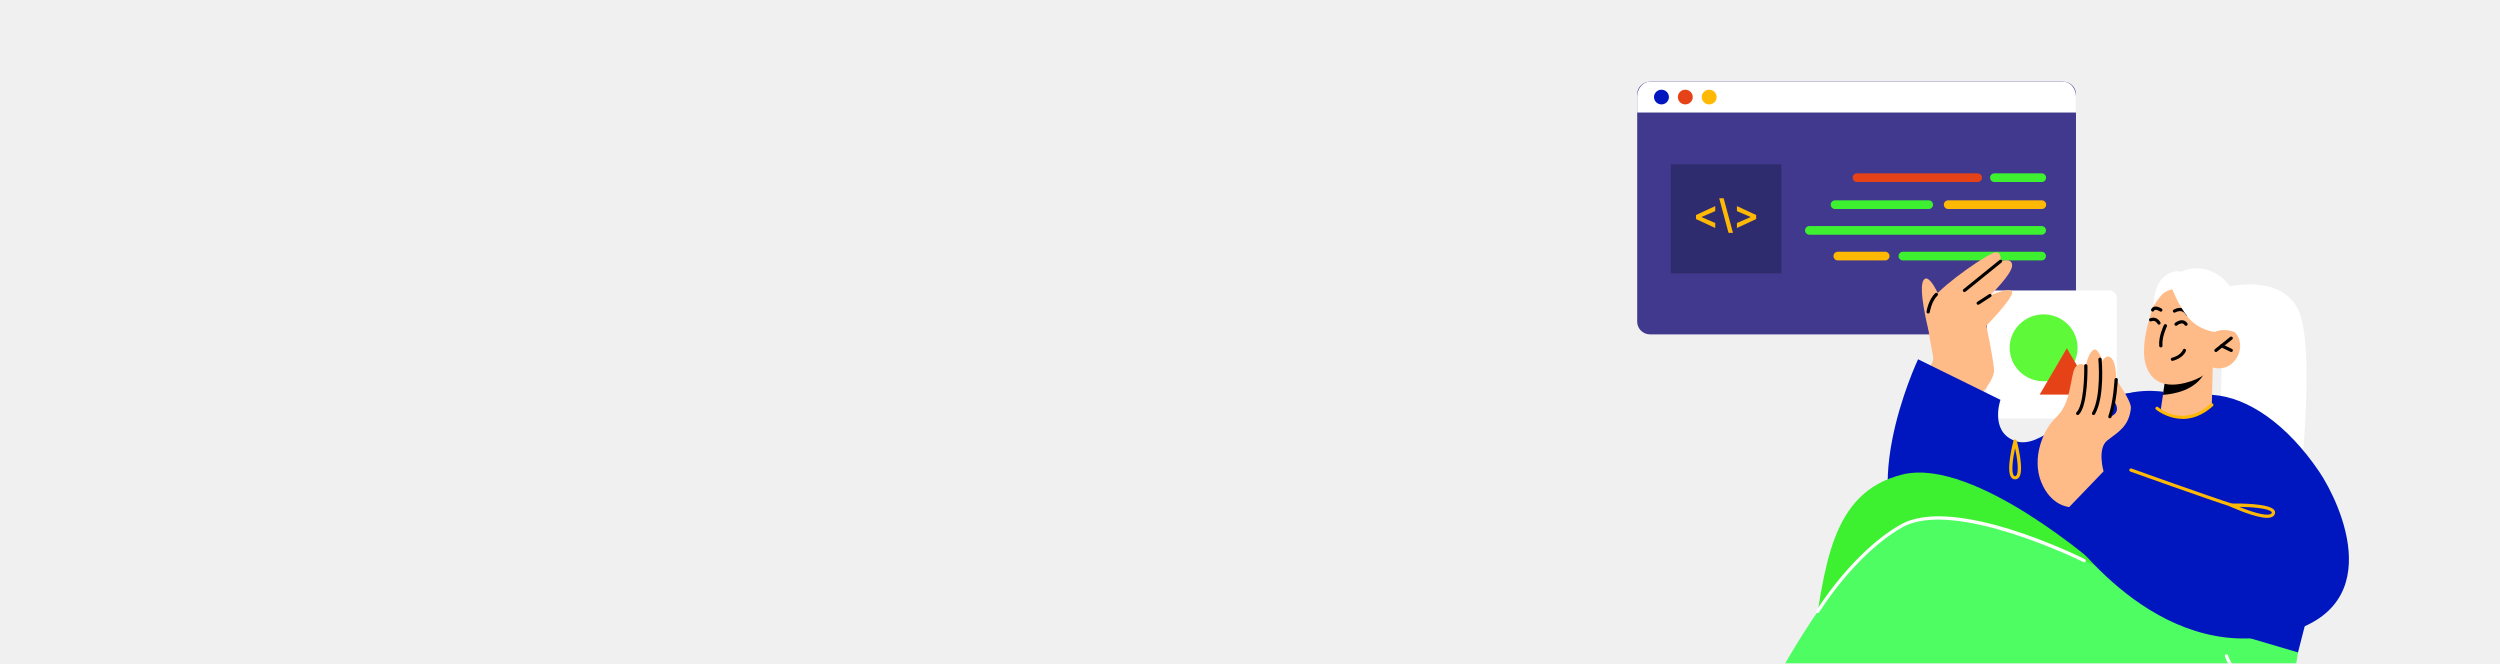
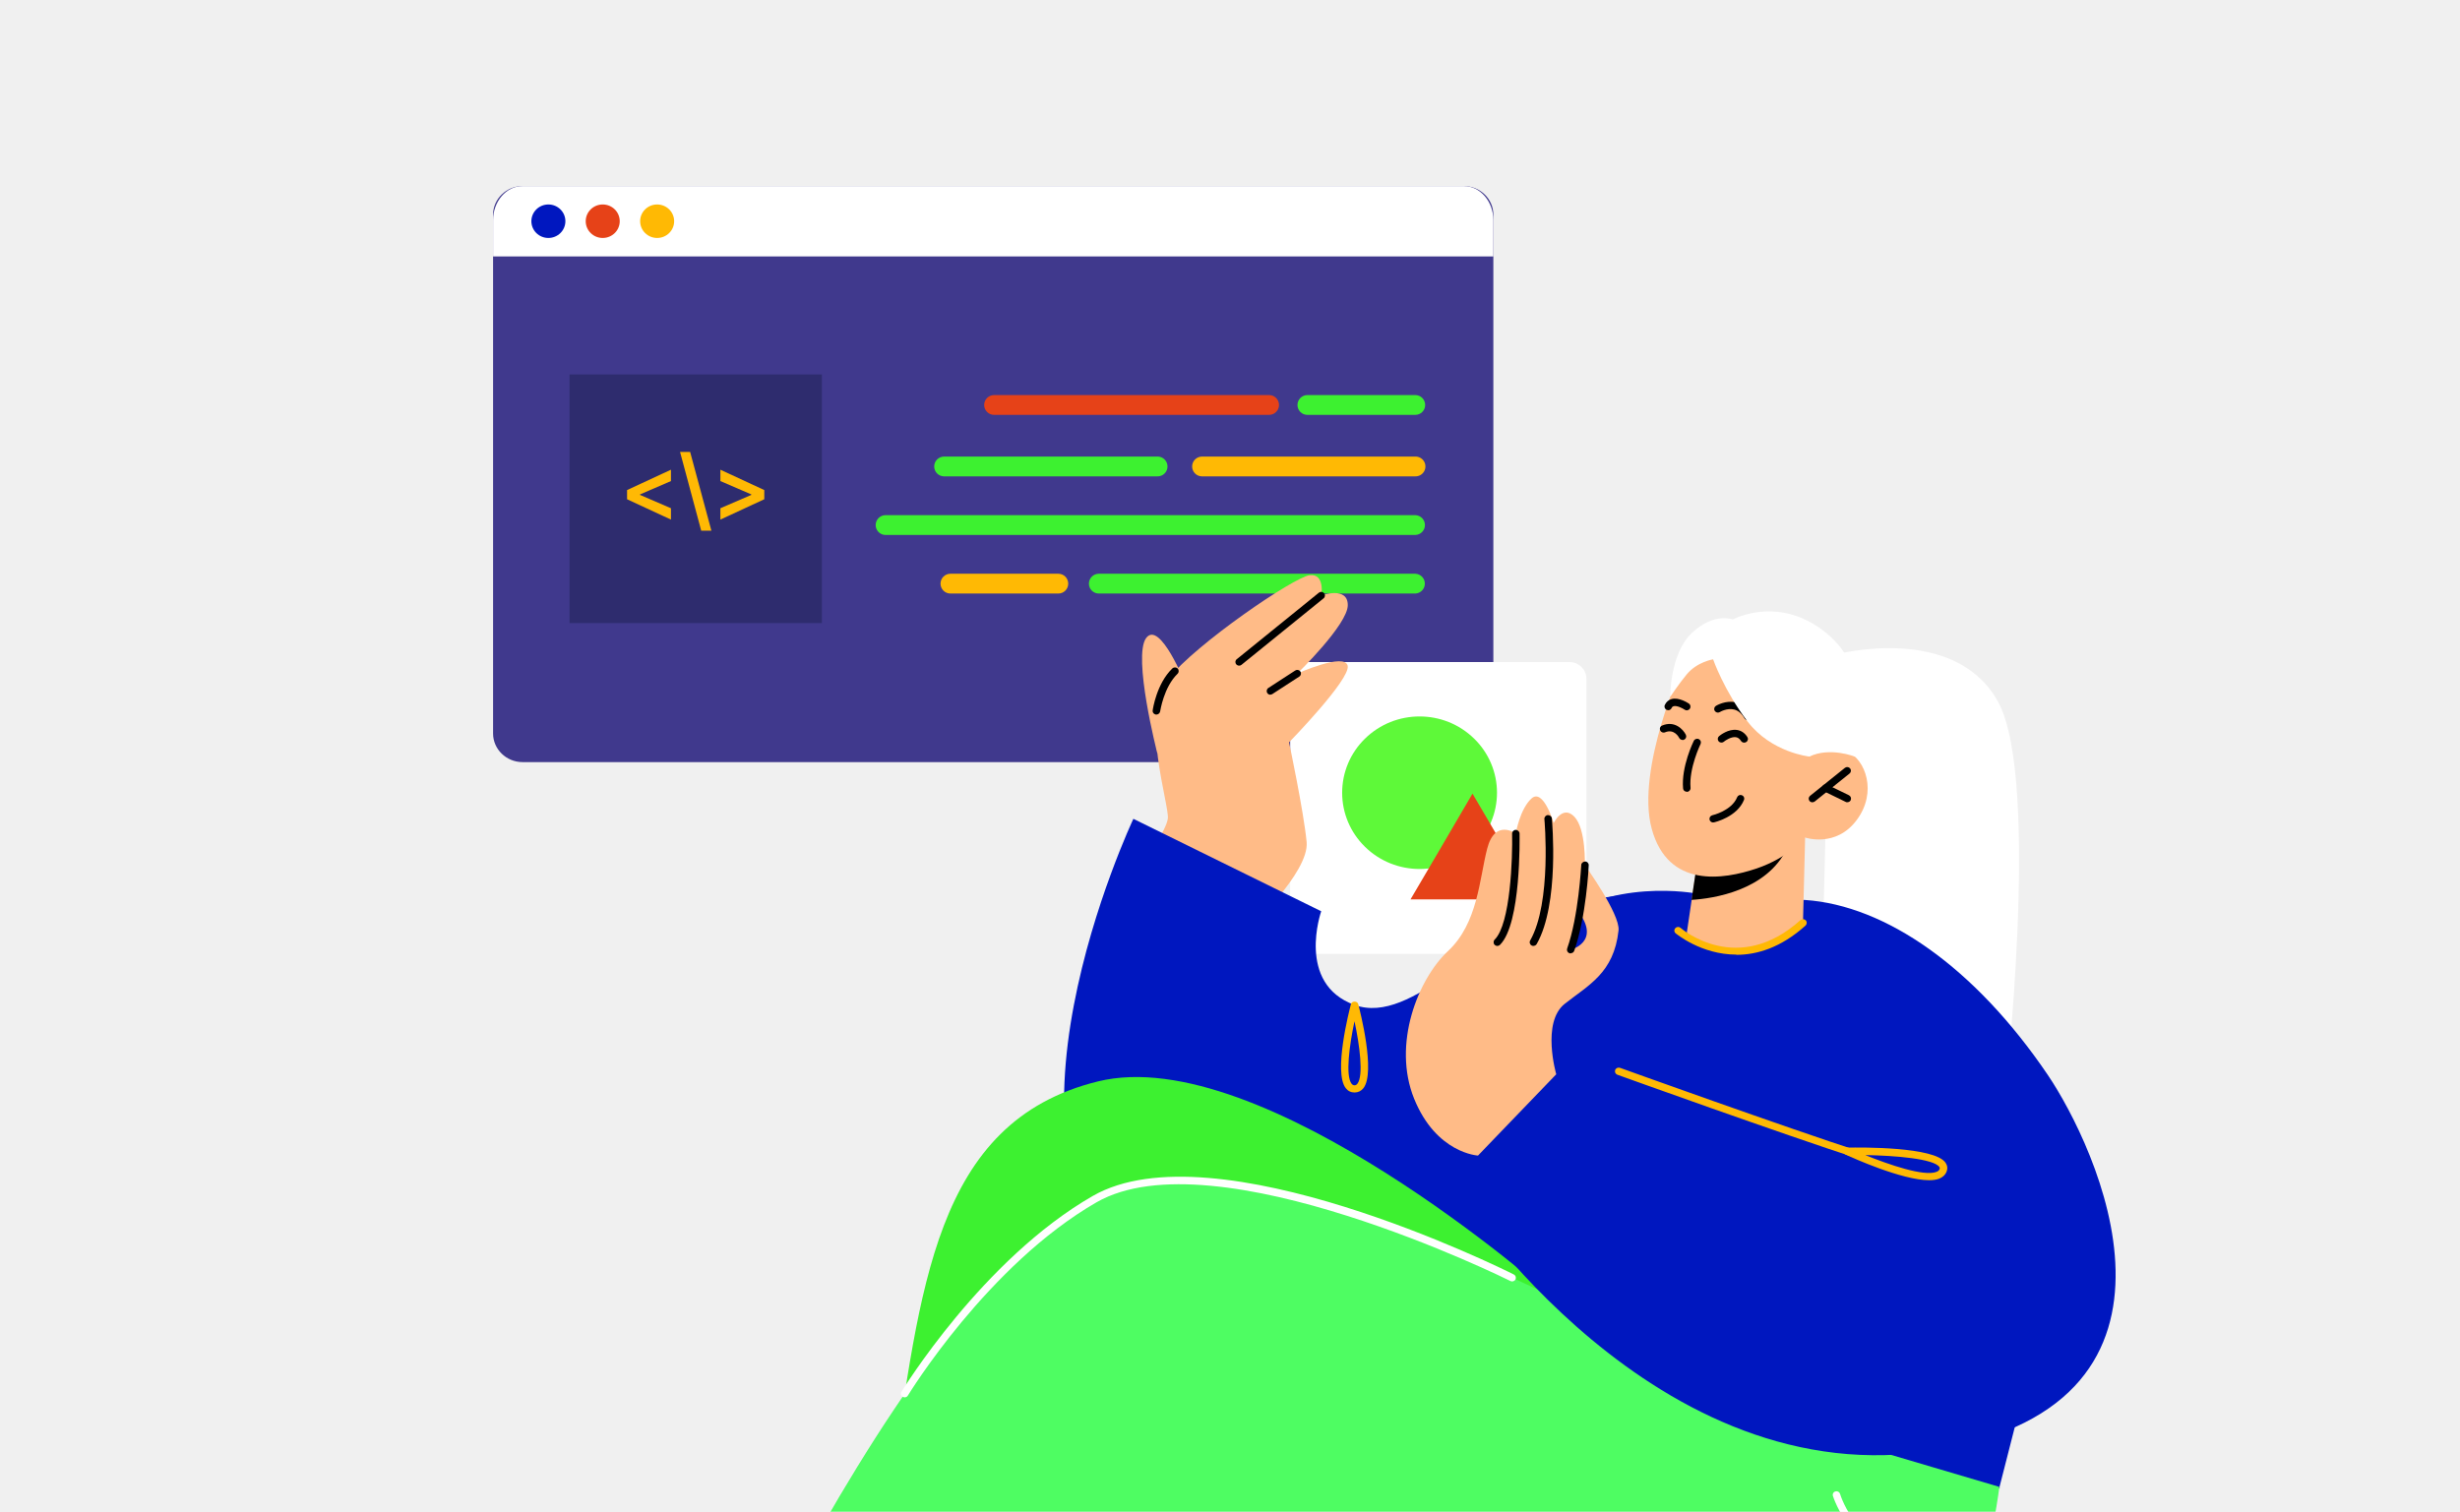
- <svg xmlns="http://www.w3.org/2000/svg" width="980" height="260" fill="none">
-   <mask id="a" width="980" height="260" x="0" y="0" maskUnits="userSpaceOnUse" style="mask-type:alpha">
-     <path fill="#000" d="M980 0H0v260h980V0Z" />
+ <svg xmlns="http://www.w3.org/2000/svg" width="423" height="260" fill="none">
+   <mask id="a" width="423" height="260" x="0" y="0" maskUnits="userSpaceOnUse" style="mask-type:alpha">
+     <path fill="#000" d="M423 0H0v260h423V0Z" />
  </mask>
  <g mask="url(#a)">
-     <path fill="#40398D" d="M813.784 36.924v89.234c0 2.708-2.278 4.923-5.085 4.923H646.854c-2.792 0-5.07-2.215-5.07-4.923V36.924c0-2.708 2.278-4.924 5.07-4.924h161.845c2.807 0 5.085 2.216 5.085 4.924Z" />
-     <path fill="#fff" d="M813.784 37.88v6.226h-172V37.88c0-3.243 2.278-5.879 5.07-5.879h161.845c2.807 0 5.085 2.636 5.085 5.88Z" />
-     <path fill="#FFB904" d="M669.997 40.93c1.616 0 2.925-1.29 2.925-2.881 0-1.592-1.309-2.882-2.925-2.882-1.615 0-2.924 1.29-2.924 2.882 0 1.591 1.309 2.882 2.924 2.882Z" />
-     <path fill="#E64218" d="M660.639 40.93c1.615 0 2.924-1.29 2.924-2.881 0-1.592-1.309-2.882-2.924-2.882-1.616 0-2.925 1.29-2.925 2.882 0 1.591 1.309 2.882 2.925 2.882Z" />
-     <path fill="#0017BF" d="M651.294 40.93c1.615 0 2.924-1.29 2.924-2.881 0-1.592-1.309-2.882-2.924-2.882s-2.924 1.29-2.924 2.882c0 1.591 1.309 2.882 2.924 2.882Z" />
-     <path fill="#FFB904" d="M800.359 78.53h-36.726a1.703 1.703 0 0 0 0 3.404h36.726a1.703 1.703 0 1 0 0-3.405Z" />
-     <path fill="#3DF130" d="M756.006 78.53H719.28a1.703 1.703 0 0 0 0 3.404h36.726a1.703 1.703 0 1 0 0-3.405ZM800.359 67.951h-18.555a1.703 1.703 0 0 0 0 3.406h18.555a1.703 1.703 0 0 0 0-3.406Z" />
-     <path fill="#FFB904" d="M738.981 98.682h-18.555a1.703 1.703 0 0 0 0 3.406h18.555a1.703 1.703 0 0 0 0-3.406Z" />
-     <path fill="#E64218" d="M775.226 67.951h-47.295a1.702 1.702 0 0 0 0 3.406h47.295a1.703 1.703 0 1 0 0-3.406Z" />
-     <path fill="#3DF130" d="M800.359 88.606h-91.041a1.703 1.703 0 1 0 0 3.405h91.041a1.703 1.703 0 0 0 0-3.405ZM800.359 98.682h-54.416a1.703 1.703 0 1 0 0 3.406h54.416a1.704 1.704 0 0 0 0-3.406Z" />
-     <path fill="#2E2C6E" d="M698.326 64.405h-43.392v42.758h43.392V64.405Z" />
-     <path fill="#FFB904" d="m688.419 85.869-7.547 3.5v-1.954l5.313-2.289v-.093l-5.313-2.29V80.79l7.547 3.5v1.579Zm-14.484-8.141h1.734l3.656 13.547h-1.75l-3.64-13.547Zm-9.11 8.14V84.29l7.547-3.5v1.954l-5.312 2.289v.093l5.312 2.29v1.953l-7.547-3.5Z" />
-     <path fill="#0017BF" d="M848.832 153.71s-15.262-3.046-26.027 6.005c-10.766 9.051-16.807 78.204-16.807 78.204s36.055 19.227 66.788 19.227c30.734 0 28.029-1.384 28.029-1.384l7.165-28.053-59.131-73.982-.017-.017Z" />
-     <path fill="#FFBB87" d="M760.846 117.643s-4.408-11.058-6.761-7.908c-2.354 3.149 1.896 19.763 1.896 19.763s10.063 1.557 4.865-11.855Z" />
-     <path fill="#fff" d="M826.845 113.868h-45.047c-1.629 0-2.95 1.302-2.95 2.908v44.389c0 1.605 1.321 2.907 2.95 2.907h45.047c1.63 0 2.95-1.302 2.95-2.907v-44.389c0-1.606-1.32-2.908-2.95-2.908Z" />
-     <path fill="#5EF939" d="M810.51 145.622a12.982 12.982 0 0 0 0-18.551c-5.198-5.123-13.627-5.123-18.826 0a12.984 12.984 0 0 0 0 18.551c5.199 5.123 13.628 5.123 18.826 0Z" />
-     <path fill="#E64218" d="m810.199 136.502 5.339 9.103 5.321 9.086h-21.32l5.338-9.086 5.322-9.103Z" />
-     <path fill="#FFBB87" d="M771.42 160.041s10.766-9.95 10.256-15.229c-.509-5.278-3.02-17.132-3.02-17.132s10.59-10.851 10.08-13.17c-.509-2.319-8.658 1.333-8.658 1.333s8.693-8.446 8.676-11.768c0-3.306-4.549-1.662-4.549-1.662s.668-3.807-2.019-3.478c-2.687.329-19.512 11.768-24.377 17.894-4.882 6.126.334 21.805 0 23.986-.333 2.18-3.705 6.662-3.705 6.662l17.316 12.547v.017Z" />
-     <path fill="#0017BF" d="m751.906 140.848 32.279 15.886s-4.373 12.46 5.725 16.112c10.081 3.651 21.865-12.633 35.3-16.752 13.452-4.119 24.253-1.454 24.253-1.454l-6.41 55.153s-60.431 31.653-89.69 10.765c-29.258-20.871-1.475-79.728-1.475-79.728l.018.018Z" />
-     <path fill="#000" d="M755.84 122.918c-.439-.052-.685-.381-.632-.727.017-.19.667-4.603 3.372-7.217a.665.665 0 0 1 .913 0 .641.641 0 0 1 0 .9c-2.389 2.302-2.986 6.438-3.003 6.473a.654.654 0 0 1-.632.553l-.018.018ZM770.067 114.49a.658.658 0 0 1-.492-.225c-.228-.277-.193-.675.088-.883l14.12-11.439a.63.63 0 0 1 .895.087c.229.277.193.675-.088.882l-14.119 11.439a.605.605 0 0 1-.404.139ZM775.439 119.492a.62.62 0 0 1-.527-.294.626.626 0 0 1 .176-.865l4.636-3.012a.648.648 0 0 1 .878.174.626.626 0 0 1-.175.865l-4.637 3.011a.64.64 0 0 1-.351.104v.017Z" />
-     <path fill="#3DF130" d="M823.42 222.635s-49.314-43.593-77.624-36.636c-28.31 6.957-30.47 36.1-35.511 68.894-5.04 32.812-6.621 56.78-6.621 56.78l67.772 1.333 4.022-57.317 72.426-22.203-24.446-10.851h-.018Z" />
-     <path fill="#4EFD62" d="M900.796 255.742s-4.373 35.701-19.37 46.31c-14.998 10.608-40.78 7.303-65.823-6.178-24.64-13.256-31.91-18.171-34.72-18.171-2.81 0-51.65 66.661-51.65 66.661l-57.006-29.333s43.448-103.453 79.45-111.102c34.843-7.407 113.065 41.153 113.065 41.153l36.054 10.66Z" />
-     <path fill="#fff" d="M872.77 112.537s20.425-5.399 27.836 8.237c7.393 13.637 1.018 68.964 1.018 68.964l-31.365-20.335.667-27.429 1.862-29.437h-.018Z" />
-     <path fill="#0017BF" d="m831.552 184.216-23.902 20.94s34 52.626 82.419 44.233c48.418-8.393 27.115-52.592 19.054-64.498-12.556-18.552-27.923-29.16-41.727-30.095-13.786-.951-35.844 29.437-35.844 29.437v-.017Z" />
-     <path fill="#FFBB87" d="m867.393 144.047-.368 14.658s-2.793 4.153-11.504 4.637c-6.498.364-8.464-2.976-8.464-2.976l1.896-12.789 15.806-3.011 2.652-.502-.018-.017Z" />
-     <path fill="#000" d="M864.742 144.55c-.053.398-.211.865-.474 1.402-3.513 7.234-12.662 8.601-16.403 8.826l1.071-7.217 15.806-3.011Z" />
-     <path fill="#FFBB87" d="M846.478 114.081s-8.272 18.188-5.462 28.468c2.81 10.279 12.311 8.756 18.018 6.836 5.691-1.939 8.36-5.331 8.36-5.331s5.286 1.817 8.869-3.011c3.6-4.828 1.457-10.418-1.546-11.733-3.02-1.315-6.638.813-6.638.813l2.88-5.278s-11.608-27.083-24.481-10.764Z" />
-     <path fill="#000" d="M857.526 123.873a.651.651 0 0 1-.562-.329c-.474-.813-1.071-1.332-1.774-1.505-1.211-.312-2.441.415-2.458.432a.636.636 0 0 1-.878-.207c-.194-.295-.088-.675.21-.866.071-.034 1.686-1.021 3.443-.588 1.071.26 1.931.986 2.581 2.111a.625.625 0 0 1-.246.866.731.731 0 0 1-.316.086ZM843.843 122.142a.708.708 0 0 1-.263-.052.63.63 0 0 1-.316-.831c.246-.536.65-.882 1.176-1.021 1.265-.346 2.793.658 2.968.779.281.19.369.588.158.883a.633.633 0 0 1-.895.155c-.387-.259-1.352-.744-1.897-.588-.105.035-.246.086-.351.329a.639.639 0 0 1-.58.363v-.017ZM856.911 127.73a.65.65 0 0 1-.544-.294c-.246-.381-.527-.589-.878-.641-.79-.121-1.792.537-2.073.779a.644.644 0 0 1-.895-.069.624.624 0 0 1 .07-.883c.158-.138 1.598-1.298 3.091-1.073.72.104 1.335.52 1.774 1.212a.613.613 0 0 1-.193.865.646.646 0 0 1-.352.104ZM846.319 127.267a.66.66 0 0 1-.579-.347c-.088-.173-.878-1.609-2.424-.969a.64.64 0 0 1-.843-.328.619.619 0 0 1 .334-.831c2.143-.9 3.6.64 4.074 1.575a.619.619 0 0 1-.298.848.562.562 0 0 1-.281.069l.017-.017ZM847.041 136.176c-.334 0-.615-.242-.633-.571-.333-3.721 1.757-8.012 1.844-8.185a.653.653 0 0 1 .861-.295.634.634 0 0 1 .299.848c-.018.035-2.02 4.171-1.721 7.528a.64.64 0 0 1-.58.692h-.053l-.017-.017ZM851.59 141.469a.657.657 0 0 1-.632-.485.649.649 0 0 1 .474-.761c.036 0 3.337-.779 4.268-3.098a.622.622 0 0 1 .825-.346.608.608 0 0 1 .352.813c-1.195 2.942-5.023 3.825-5.181 3.859h-.141l.035.018ZM868.643 137.992a.656.656 0 0 1-.492-.225.621.621 0 0 1 .088-.882l5.989-4.811a.642.642 0 0 1 .895.086.622.622 0 0 1-.087.883l-5.989 4.811a.713.713 0 0 1-.404.138Z" />
-     <path fill="#000" d="M874.649 137.993a.56.56 0 0 1-.281-.069l-3.724-1.817a.648.648 0 0 1-.298-.848.668.668 0 0 1 .86-.294l3.724 1.817a.649.649 0 0 1 .298.848.621.621 0 0 1-.579.346v.017Z" />
-     <path fill="#fff" d="M868.08 130.12s-6.498-.692-10.572-6.005c-4.057-5.313-5.936-10.713-5.936-10.713s-2.757.433-4.531 2.579c-1.317 1.575-2.845 3.876-2.845 3.876s-.088-7.389 3.723-10.989c3.811-3.599 7.043-2.319 7.043-2.319s8.324-4.568 16.683 2.856c8.36 7.424 4.286 20.732 4.286 20.732s-4.25-1.713-7.851 0v-.017Z" />
-     <path fill="#FFBB87" d="M829.514 148.826s.228-6.213-1.791-8.342c-2.02-2.128-3.565 1.073-3.565 1.073s-1.792-6.057-3.811-4.222c-2.02 1.834-2.705 6.039-2.705 6.039s-3.565-2.63-4.917 2.579c-1.352 5.209-1.581 12.806-6.727 17.617-5.163 4.811-9.641 16.025-5.83 25.422 3.811 9.397 10.976 9.76 10.976 9.76l13.453-13.983s-2.582-8.912 1.457-12.114c4.04-3.201 8.465-5.278 9.256-12.633.298-2.786-5.796-11.231-5.796-11.231v.035Zm-2.459 14.536 1.3-6.628c4.039 5.296-1.3 6.628-1.3 6.628Z" />
-     <path fill="#000" d="M827.074 163.985s-.14 0-.21-.034a.633.633 0 0 1-.387-.814c1.967-5.52 2.406-14.26 2.424-14.363 0-.346.334-.571.667-.606.351 0 .633.311.615.658 0 .363-.457 9.016-2.494 14.709a.622.622 0 0 1-.597.416l-.018.034ZM820.681 162.707a.72.72 0 0 1-.316-.087.623.623 0 0 1-.246-.865c3.723-6.542 2.458-20.732 2.441-20.871a.64.64 0 0 1 .579-.692c.352-.017.668.225.703.571.052.606 1.317 14.71-2.599 21.598a.652.652 0 0 1-.562.328v.018ZM814.463 162.703a.673.673 0 0 1-.456-.19.64.64 0 0 1 0-.9c2.739-2.7 3.091-14.087 3.003-18.24a.64.64 0 0 1 .632-.64c.281 0 .65.277.65.623 0 .64.298 15.54-3.372 19.157a.643.643 0 0 1-.457.19Z" />
-     <path fill="#fff" d="M712.567 240.34a.794.794 0 0 1-.333-.087.637.637 0 0 1-.229-.865c.141-.225 13.927-22.809 32.911-33.694 20.917-11.993 70.301 12.46 72.391 13.515a.627.627 0 0 1 .281.848.644.644 0 0 1-.86.277c-.51-.259-50.86-25.197-71.162-13.55-18.686 10.729-32.314 33.019-32.454 33.244a.628.628 0 0 1-.545.312Z" />
-     <path fill="#FFB904" d="M789.915 187.905c-.615 0-1.142-.26-1.511-.744-2.125-2.717.58-13.274.896-14.468.141-.554 1.089-.554 1.247 0 .316 1.194 3.021 11.751.896 14.468-.387.484-.914.744-1.511.744h-.017Zm0-12.287c-.896 4.188-1.581 9.397-.51 10.781.281.364.721.364 1.002 0 1.071-1.367.403-6.576-.51-10.781h.018ZM855.576 164.193c-6.076 0-10.379-3.617-10.449-3.669a.605.605 0 0 1-.053-.882.628.628 0 0 1 .896-.052c.404.346 9.905 8.307 20.618-1.333a.664.664 0 0 1 .913.035c.246.26.211.658-.035.9-4.25 3.824-8.36 5.036-11.89 5.036v-.035ZM876.93 199.39s-.14 0-.193-.034c-12.908-4.171-41.341-14.399-41.622-14.503a.632.632 0 0 1-.386-.813c.123-.329.491-.485.825-.381.281.104 28.696 10.332 41.587 14.502a.632.632 0 0 1 .404.797.644.644 0 0 1-.615.432Z" />
-     <path fill="#FFB904" d="M888.716 202.995c-4.654 0-13.259-3.894-14.348-4.396a.624.624 0 0 1-.351-.709.633.633 0 0 1 .614-.502c2.476-.052 14.946-.156 16.895 2.579.334.467.404 1.021.193 1.557-.211.537-.632.935-1.247 1.194-.474.19-1.071.277-1.756.277Zm-11.029-4.344c4.092 1.662 10.151 3.756 12.293 2.908.369-.139.475-.329.527-.468.071-.173.035-.276-.035-.38-1.001-1.402-7.481-1.956-12.785-2.042v-.018Z" />
-     <path fill="#fff" d="M887.223 268.701c-11.591-.224-15.015-11.3-15.05-11.404a.612.612 0 0 1 .439-.779.63.63 0 0 1 .79.433c.123.415 3.214 10.297 13.839 10.504a.64.64 0 0 1 .632.641c0 .346-.298.623-.65.623v-.018Z" />
+     <path fill="#40398D" d="M256.784 36.924v89.234c0 2.708-2.278 4.923-5.085 4.923H89.854c-2.792 0-5.07-2.215-5.07-4.923V36.924c0-2.708 2.278-4.924 5.07-4.924H251.7c2.807 0 5.085 2.216 5.085 4.924Z" />
+     <path fill="#fff" d="M256.784 37.88v6.226h-172V37.88c0-3.243 2.278-5.879 5.07-5.879H251.7c2.807 0 5.085 2.636 5.085 5.88Z" />
+     <path fill="#FFB904" d="M112.997 40.93c1.616 0 2.925-1.29 2.925-2.881 0-1.592-1.309-2.882-2.925-2.882-1.615 0-2.924 1.29-2.924 2.882 0 1.591 1.309 2.882 2.924 2.882Z" />
+     <path fill="#E64218" d="M103.639 40.93c1.615 0 2.924-1.29 2.924-2.881 0-1.592-1.309-2.882-2.924-2.882-1.616 0-2.925 1.29-2.925 2.882 0 1.591 1.309 2.882 2.925 2.882Z" />
+     <path fill="#0017BF" d="M94.294 40.93c1.615 0 2.925-1.29 2.925-2.881 0-1.592-1.31-2.882-2.925-2.882-1.615 0-2.924 1.29-2.924 2.882 0 1.591 1.309 2.882 2.924 2.882Z" />
+     <path fill="#FFB904" d="M243.359 78.53h-36.726a1.703 1.703 0 0 0 0 3.404h36.726a1.703 1.703 0 1 0 0-3.405Z" />
+     <path fill="#3DF130" d="M199.006 78.53H162.28a1.703 1.703 0 0 0 0 3.404h36.726a1.703 1.703 0 1 0 0-3.405ZM243.359 67.951h-18.555a1.703 1.703 0 0 0 0 3.406h18.555a1.703 1.703 0 0 0 0-3.406Z" />
+     <path fill="#FFB904" d="M181.981 98.682h-18.555a1.703 1.703 0 0 0 0 3.406h18.555a1.703 1.703 0 0 0 0-3.406Z" />
+     <path fill="#E64218" d="M218.226 67.951h-47.295a1.702 1.702 0 0 0 0 3.406h47.295a1.703 1.703 0 1 0 0-3.406Z" />
+     <path fill="#3DF130" d="M243.359 88.606h-91.041a1.703 1.703 0 1 0 0 3.405h91.041a1.703 1.703 0 0 0 0-3.405ZM243.359 98.682h-54.416a1.703 1.703 0 1 0 0 3.406h54.416a1.704 1.704 0 0 0 0-3.406Z" />
+     <path fill="#2E2C6E" d="M141.326 64.405H97.934v42.758h43.392V64.405Z" />
+     <path fill="#FFB904" d="m131.419 85.869-7.547 3.5v-1.954l5.313-2.289v-.093l-5.313-2.29V80.79l7.547 3.5v1.579Zm-14.484-8.141h1.734l3.656 13.547h-1.75l-3.64-13.547Zm-9.11 8.14V84.29l7.547-3.5v1.954l-5.312 2.289v.093l5.312 2.29v1.953l-7.547-3.5Z" />
+     <path fill="#0017BF" d="M291.832 153.71s-15.262-3.046-26.027 6.005c-10.766 9.051-16.807 78.205-16.807 78.205s36.055 19.226 66.788 19.226c30.734 0 28.029-1.384 28.029-1.384l7.165-28.053-59.131-73.982-.017-.017Z" />
+     <path fill="#FFBB87" d="M203.846 117.643s-4.408-11.058-6.761-7.908c-2.354 3.149 1.896 19.763 1.896 19.763s10.063 1.557 4.865-11.855Z" />
+     <path fill="#fff" d="M269.845 113.868h-45.047c-1.629 0-2.95 1.302-2.95 2.908v44.389c0 1.605 1.321 2.907 2.95 2.907h45.047c1.63 0 2.95-1.302 2.95-2.907v-44.389c0-1.606-1.32-2.908-2.95-2.908Z" />
+     <path fill="#5EF939" d="M253.51 145.622a12.982 12.982 0 0 0 0-18.551c-5.198-5.123-13.627-5.123-18.826 0a12.984 12.984 0 0 0 0 18.551c5.199 5.123 13.628 5.123 18.826 0Z" />
+     <path fill="#E64218" d="m253.199 136.502 5.339 9.103 5.321 9.086h-21.32l5.338-9.086 5.322-9.103Z" />
+     <path fill="#FFBB87" d="M214.42 160.041s10.766-9.95 10.256-15.229c-.509-5.278-3.02-17.132-3.02-17.132s10.59-10.851 10.08-13.17c-.509-2.319-8.658 1.333-8.658 1.333s8.693-8.446 8.676-11.768c0-3.306-4.549-1.662-4.549-1.662s.668-3.807-2.019-3.478c-2.687.329-19.512 11.768-24.377 17.894-4.882 6.126.334 21.805 0 23.986-.333 2.18-3.705 6.662-3.705 6.662l17.316 12.547v.017Z" />
+     <path fill="#0017BF" d="m194.906 140.847 32.279 15.887s-4.373 12.46 5.725 16.112c10.081 3.651 21.865-12.634 35.3-16.752 13.452-4.119 24.253-1.454 24.253-1.454l-6.41 55.153s-60.431 31.652-89.69 10.764c-29.258-20.87-1.475-79.727-1.475-79.727l.018.017Z" />
+     <path fill="#000" d="M198.84 122.918c-.439-.052-.685-.381-.632-.727.017-.19.667-4.603 3.372-7.216a.663.663 0 0 1 .913 0 .641.641 0 0 1 0 .9c-2.389 2.301-2.986 6.437-3.003 6.472a.655.655 0 0 1-.632.554l-.018.017ZM213.067 114.49a.658.658 0 0 1-.492-.225c-.228-.277-.193-.675.088-.883l14.12-11.439a.63.63 0 0 1 .895.087c.229.277.193.675-.088.882l-14.119 11.439a.605.605 0 0 1-.404.139ZM218.439 119.492a.62.62 0 0 1-.527-.294.628.628 0 0 1 .176-.866l4.636-3.011a.647.647 0 0 1 .878.173.627.627 0 0 1-.175.866l-4.637 3.011a.64.64 0 0 1-.351.104v.017Z" />
+     <path fill="#3DF130" d="M266.42 222.635s-49.314-43.593-77.624-36.636c-28.31 6.957-30.47 36.1-35.511 68.894-5.04 32.812-6.621 56.78-6.621 56.78l67.772 1.333 4.022-57.317 72.426-22.203-24.446-10.851h-.018Z" />
+     <path fill="#4EFD62" d="M343.796 255.742s-4.372 35.701-19.37 46.31c-14.998 10.608-40.78 7.303-65.823-6.179-24.64-13.256-31.91-18.17-34.72-18.17-2.81 0-51.65 66.661-51.65 66.661l-57.006-29.333s43.448-103.454 79.45-111.103c34.843-7.406 113.065 41.153 113.065 41.153l36.054 10.661Z" />
+     <path fill="#fff" d="M315.77 112.537s20.425-5.399 27.836 8.237c7.393 13.637 1.018 68.964 1.018 68.964l-31.365-20.335.667-27.429 1.862-29.437h-.018Z" />
+     <path fill="#0017BF" d="m274.552 184.216-23.902 20.94s34 52.626 82.419 44.233c48.418-8.393 27.115-52.592 19.054-64.498-12.556-18.552-27.923-29.16-41.727-30.095-13.786-.951-35.844 29.437-35.844 29.437v-.017Z" />
+     <path fill="#FFBB87" d="m310.393 144.047-.368 14.658s-2.793 4.153-11.504 4.638c-6.498.363-8.464-2.977-8.464-2.977l1.896-12.789 15.806-3.011 2.652-.502-.018-.017Z" />
+     <path fill="#000" d="M307.742 144.55c-.053.398-.211.866-.474 1.402-3.513 7.234-12.662 8.601-16.403 8.826l1.071-7.217 15.806-3.011Z" />
+     <path fill="#FFBB87" d="M289.478 114.081s-8.272 18.188-5.462 28.468c2.81 10.279 12.311 8.756 18.018 6.836 5.691-1.939 8.36-5.331 8.36-5.331s5.286 1.817 8.869-3.011c3.6-4.828 1.457-10.418-1.546-11.733-3.02-1.315-6.638.813-6.638.813l2.88-5.278s-11.608-27.083-24.481-10.764Z" />
+     <path fill="#000" d="M300.526 123.873a.652.652 0 0 1-.562-.328c-.474-.814-1.071-1.333-1.774-1.506-1.211-.312-2.441.415-2.458.433a.637.637 0 0 1-.878-.208c-.194-.294-.088-.675.21-.865.071-.035 1.686-1.021 3.443-.589 1.071.26 1.931.987 2.581 2.111a.624.624 0 0 1-.246.866.718.718 0 0 1-.316.086ZM286.843 122.142a.708.708 0 0 1-.263-.052c-.316-.139-.457-.519-.316-.831.246-.536.65-.882 1.176-1.021 1.265-.346 2.793.658 2.968.779.281.19.369.588.158.883a.633.633 0 0 1-.895.155c-.387-.259-1.352-.744-1.897-.588-.105.035-.246.086-.351.329a.639.639 0 0 1-.58.363v-.017ZM299.911 127.73a.65.65 0 0 1-.544-.294c-.246-.381-.527-.589-.878-.641-.79-.121-1.792.537-2.073.779a.644.644 0 0 1-.895-.069.624.624 0 0 1 .07-.883c.158-.138 1.598-1.298 3.091-1.073.72.104 1.335.52 1.774 1.212a.613.613 0 0 1-.193.865.646.646 0 0 1-.352.104ZM289.319 127.267a.66.66 0 0 1-.579-.347c-.088-.173-.878-1.609-2.424-.969a.64.64 0 0 1-.843-.328.619.619 0 0 1 .334-.831c2.143-.9 3.6.64 4.074 1.575a.619.619 0 0 1-.298.848.562.562 0 0 1-.281.069l.017-.017ZM290.041 136.176c-.334 0-.615-.242-.633-.571-.333-3.721 1.757-8.012 1.844-8.185a.653.653 0 0 1 .861-.295.634.634 0 0 1 .299.848c-.018.035-2.02 4.171-1.721 7.528a.64.64 0 0 1-.58.692h-.053l-.017-.017ZM294.59 141.469a.657.657 0 0 1-.632-.485.649.649 0 0 1 .474-.761c.036 0 3.337-.779 4.268-3.098a.623.623 0 0 1 .825-.346.608.608 0 0 1 .352.813c-1.195 2.942-5.023 3.825-5.181 3.86h-.141l.035.017ZM311.643 137.992a.656.656 0 0 1-.492-.225.621.621 0 0 1 .088-.882l5.989-4.811a.643.643 0 0 1 .895.086.622.622 0 0 1-.087.883l-5.989 4.811a.713.713 0 0 1-.404.138Z" />
+     <path fill="#000" d="M317.649 137.993a.56.56 0 0 1-.281-.069l-3.724-1.817a.648.648 0 0 1-.298-.848.668.668 0 0 1 .86-.294l3.724 1.817a.649.649 0 0 1 .298.848.621.621 0 0 1-.579.346v.017Z" />
+     <path fill="#fff" d="M311.08 130.12s-6.498-.692-10.572-6.005c-4.057-5.313-5.936-10.713-5.936-10.713s-2.757.433-4.531 2.579c-1.317 1.575-2.845 3.876-2.845 3.876s-.088-7.389 3.723-10.989c3.811-3.599 7.043-2.319 7.043-2.319s8.324-4.568 16.683 2.856c8.36 7.424 4.286 20.732 4.286 20.732s-4.25-1.713-7.851 0v-.017Z" />
+     <path fill="#FFBB87" d="M272.514 148.826s.228-6.213-1.791-8.342c-2.02-2.128-3.565 1.073-3.565 1.073s-1.792-6.057-3.811-4.222c-2.02 1.834-2.705 6.039-2.705 6.039s-3.565-2.63-4.917 2.579c-1.352 5.209-1.581 12.806-6.727 17.617-5.163 4.811-9.641 16.025-5.83 25.422 3.811 9.397 10.976 9.761 10.976 9.761l13.453-13.983s-2.582-8.913 1.457-12.114c4.04-3.202 8.465-5.279 9.256-12.633.298-2.787-5.796-11.232-5.796-11.232v.035Zm-2.459 14.537 1.3-6.629c4.039 5.296-1.3 6.629-1.3 6.629Z" />
+     <path fill="#000" d="M270.074 163.985s-.14 0-.21-.034a.633.633 0 0 1-.387-.814c1.967-5.52 2.406-14.26 2.424-14.363 0-.346.334-.571.667-.606.351 0 .633.311.615.658 0 .363-.457 9.016-2.494 14.709a.622.622 0 0 1-.597.416l-.018.034ZM263.681 162.706a.718.718 0 0 1-.316-.086.623.623 0 0 1-.246-.865c3.723-6.542 2.458-20.733 2.441-20.871a.64.64 0 0 1 .579-.692c.352-.018.668.225.703.571.052.606 1.317 14.71-2.599 21.597a.651.651 0 0 1-.562.329v.017ZM257.463 162.703a.673.673 0 0 1-.456-.19.641.641 0 0 1 0-.9c2.739-2.7 3.091-14.087 3.003-18.24a.64.64 0 0 1 .632-.641c.281 0 .65.277.65.623 0 .641.298 15.541-3.372 19.158a.643.643 0 0 1-.457.19Z" />
+     <path fill="#fff" d="M155.567 240.34a.794.794 0 0 1-.333-.087.637.637 0 0 1-.229-.865c.141-.225 13.927-22.809 32.911-33.694 20.917-11.993 70.301 12.46 72.391 13.515a.627.627 0 0 1 .281.848.644.644 0 0 1-.86.277c-.51-.259-50.86-25.197-71.162-13.55-18.686 10.729-32.314 33.019-32.454 33.244a.628.628 0 0 1-.545.312Z" />
+     <path fill="#FFB904" d="M232.915 187.905c-.615 0-1.142-.26-1.511-.744-2.125-2.717.58-13.274.896-14.468.141-.554 1.089-.554 1.247 0 .316 1.194 3.021 11.751.896 14.468-.387.484-.914.744-1.511.744h-.017Zm0-12.287c-.896 4.188-1.581 9.397-.51 10.781.281.364.721.364 1.002 0 1.071-1.367.403-6.576-.51-10.781h.018ZM298.576 164.193c-6.076 0-10.379-3.617-10.449-3.669a.605.605 0 0 1-.053-.882.628.628 0 0 1 .896-.052c.404.346 9.905 8.307 20.618-1.333a.664.664 0 0 1 .913.035c.246.26.211.658-.035.9-4.25 3.824-8.36 5.036-11.89 5.036v-.035ZM319.93 199.39s-.14 0-.193-.034c-12.908-4.171-41.341-14.399-41.622-14.503a.632.632 0 0 1-.386-.813c.123-.329.491-.485.825-.381.281.104 28.696 10.332 41.587 14.502a.632.632 0 0 1 .404.797.644.644 0 0 1-.615.432Z" />
+     <path fill="#FFB904" d="M331.716 202.995c-4.654 0-13.259-3.894-14.348-4.396a.624.624 0 0 1-.351-.709.632.632 0 0 1 .614-.502c2.476-.052 14.946-.156 16.895 2.578.334.468.404 1.021.193 1.558-.211.536-.632.934-1.247 1.194-.474.19-1.071.277-1.756.277Zm-11.029-4.344c4.092 1.661 10.151 3.755 12.293 2.907.369-.138.475-.328.527-.467.071-.173.035-.277-.035-.381-1.001-1.401-7.481-1.955-12.785-2.042v-.017Z" />
+     <path fill="#fff" d="M330.223 268.701c-11.591-.225-15.015-11.3-15.05-11.404a.612.612 0 0 1 .439-.779.63.63 0 0 1 .79.433c.123.415 3.214 10.297 13.839 10.504a.64.64 0 0 1 .632.641c0 .346-.298.623-.65.623v-.018Z" />
  </g>
</svg>
